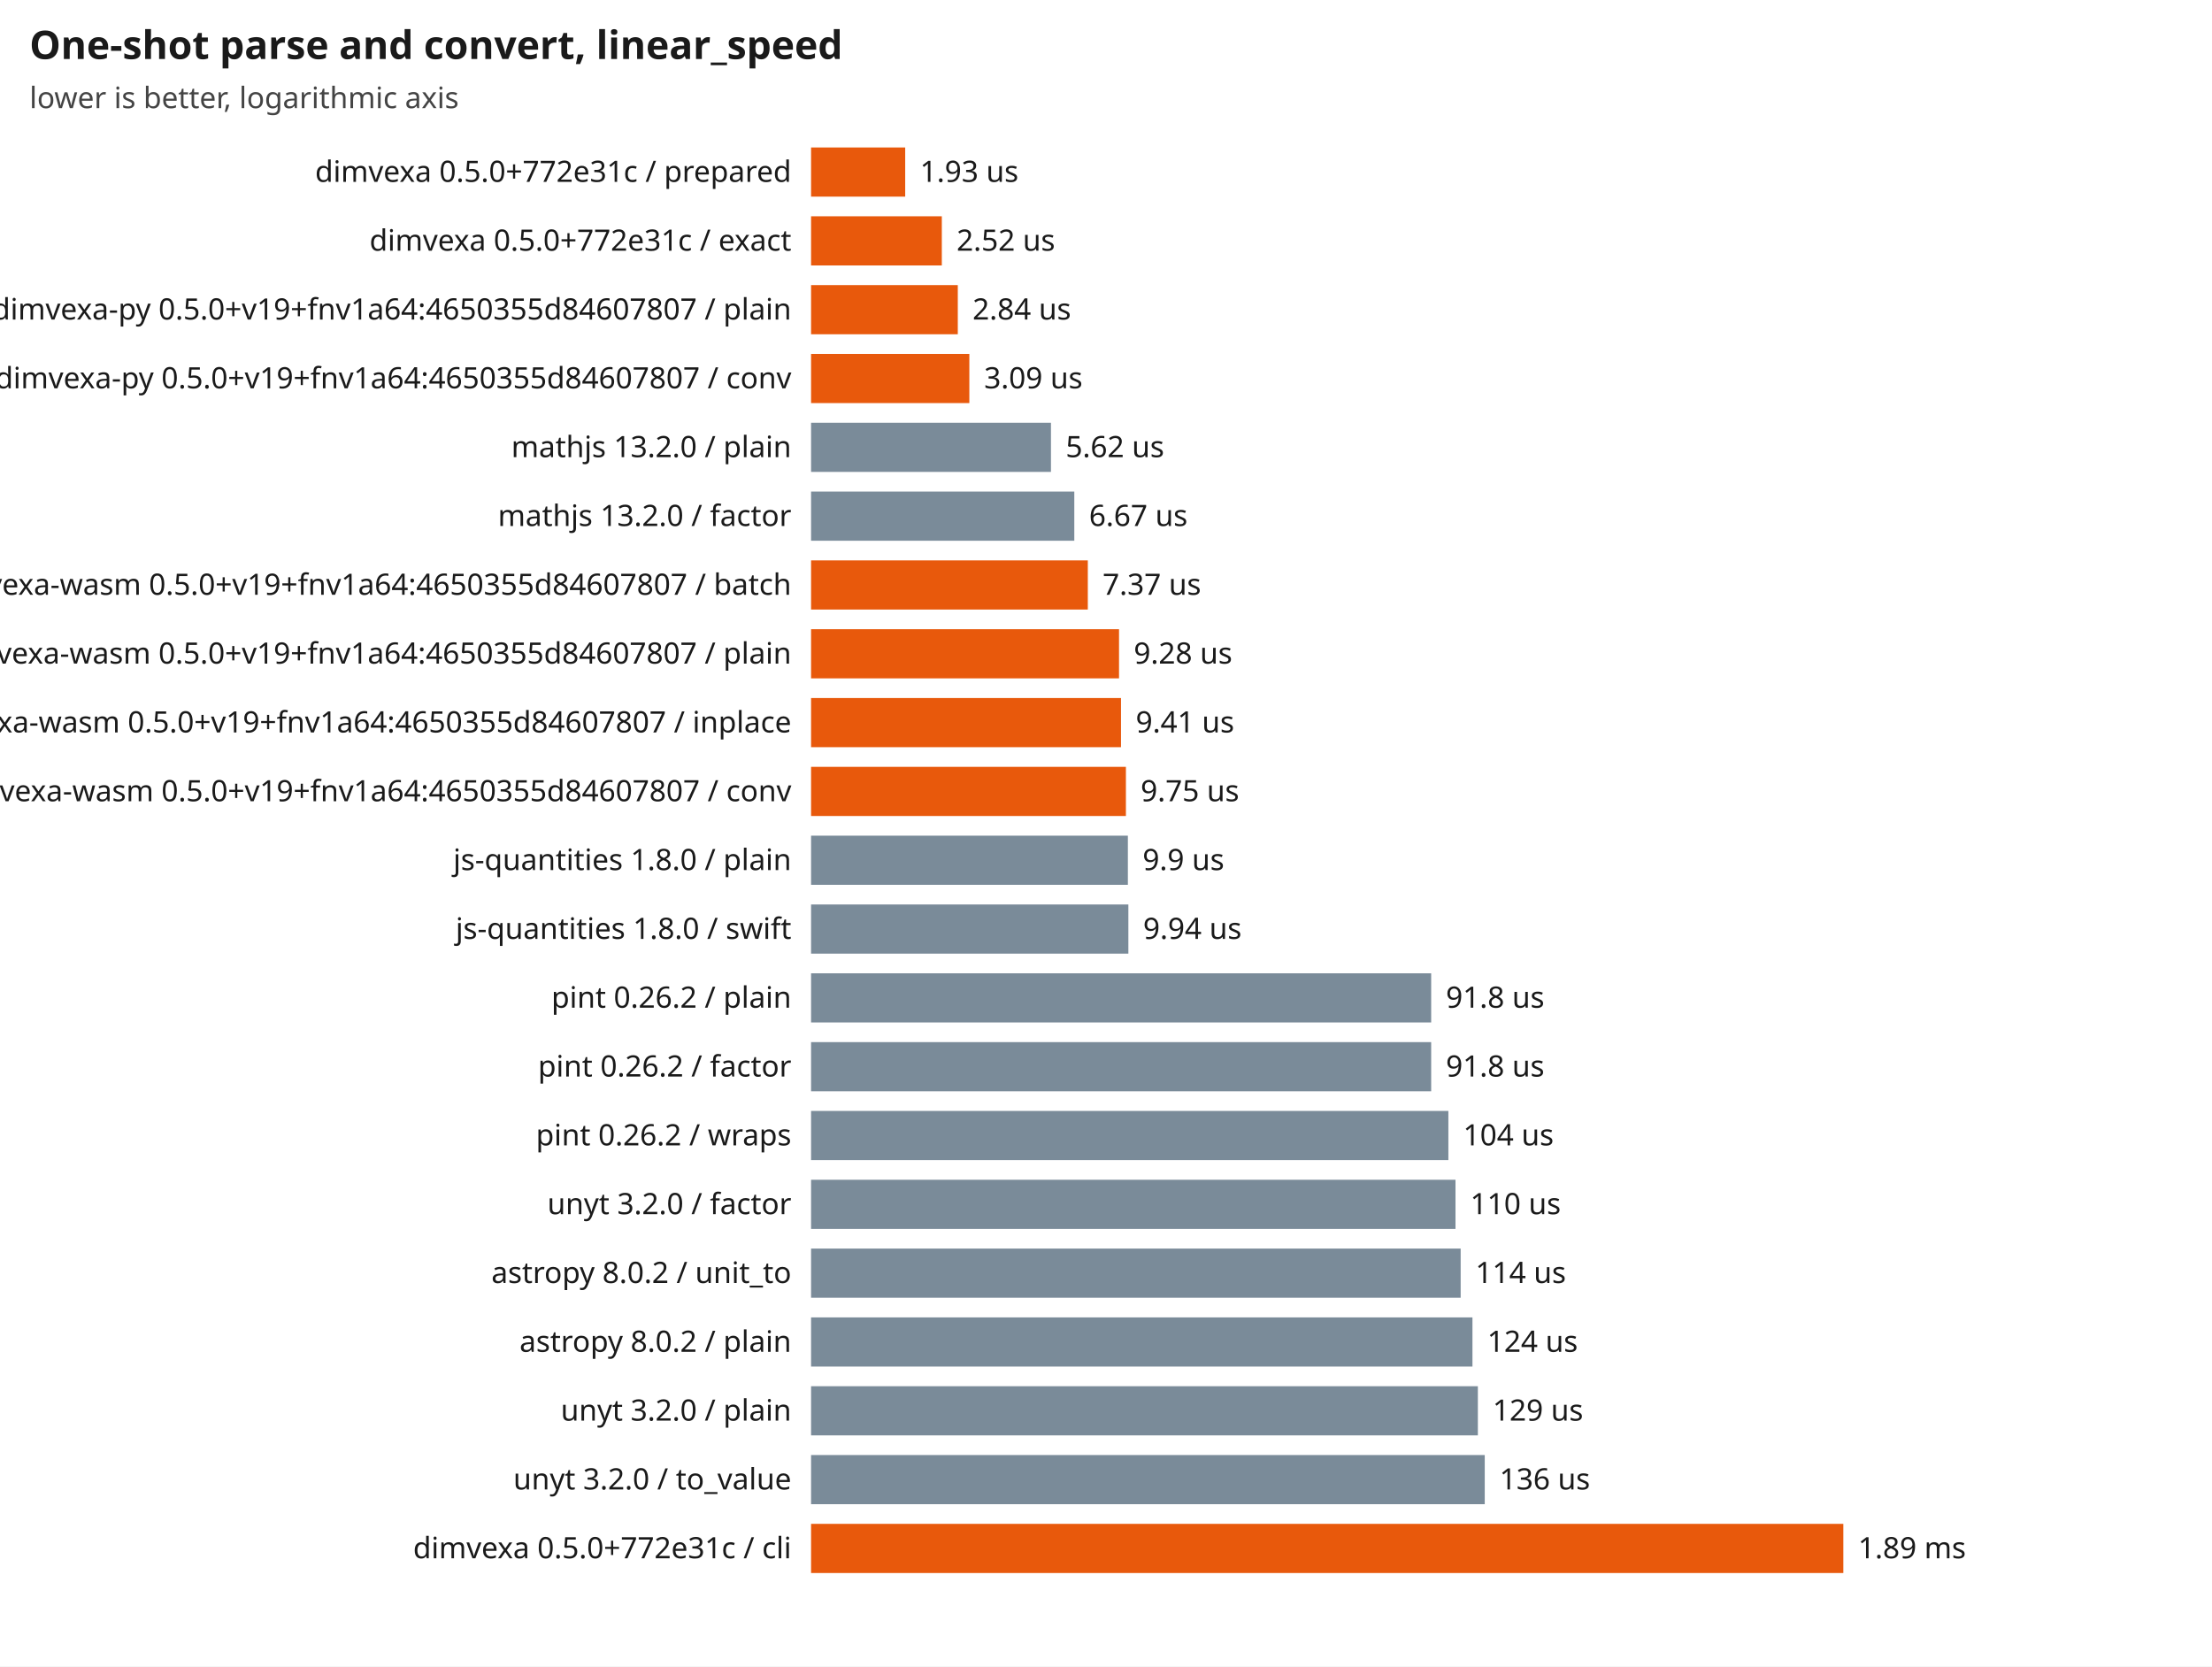
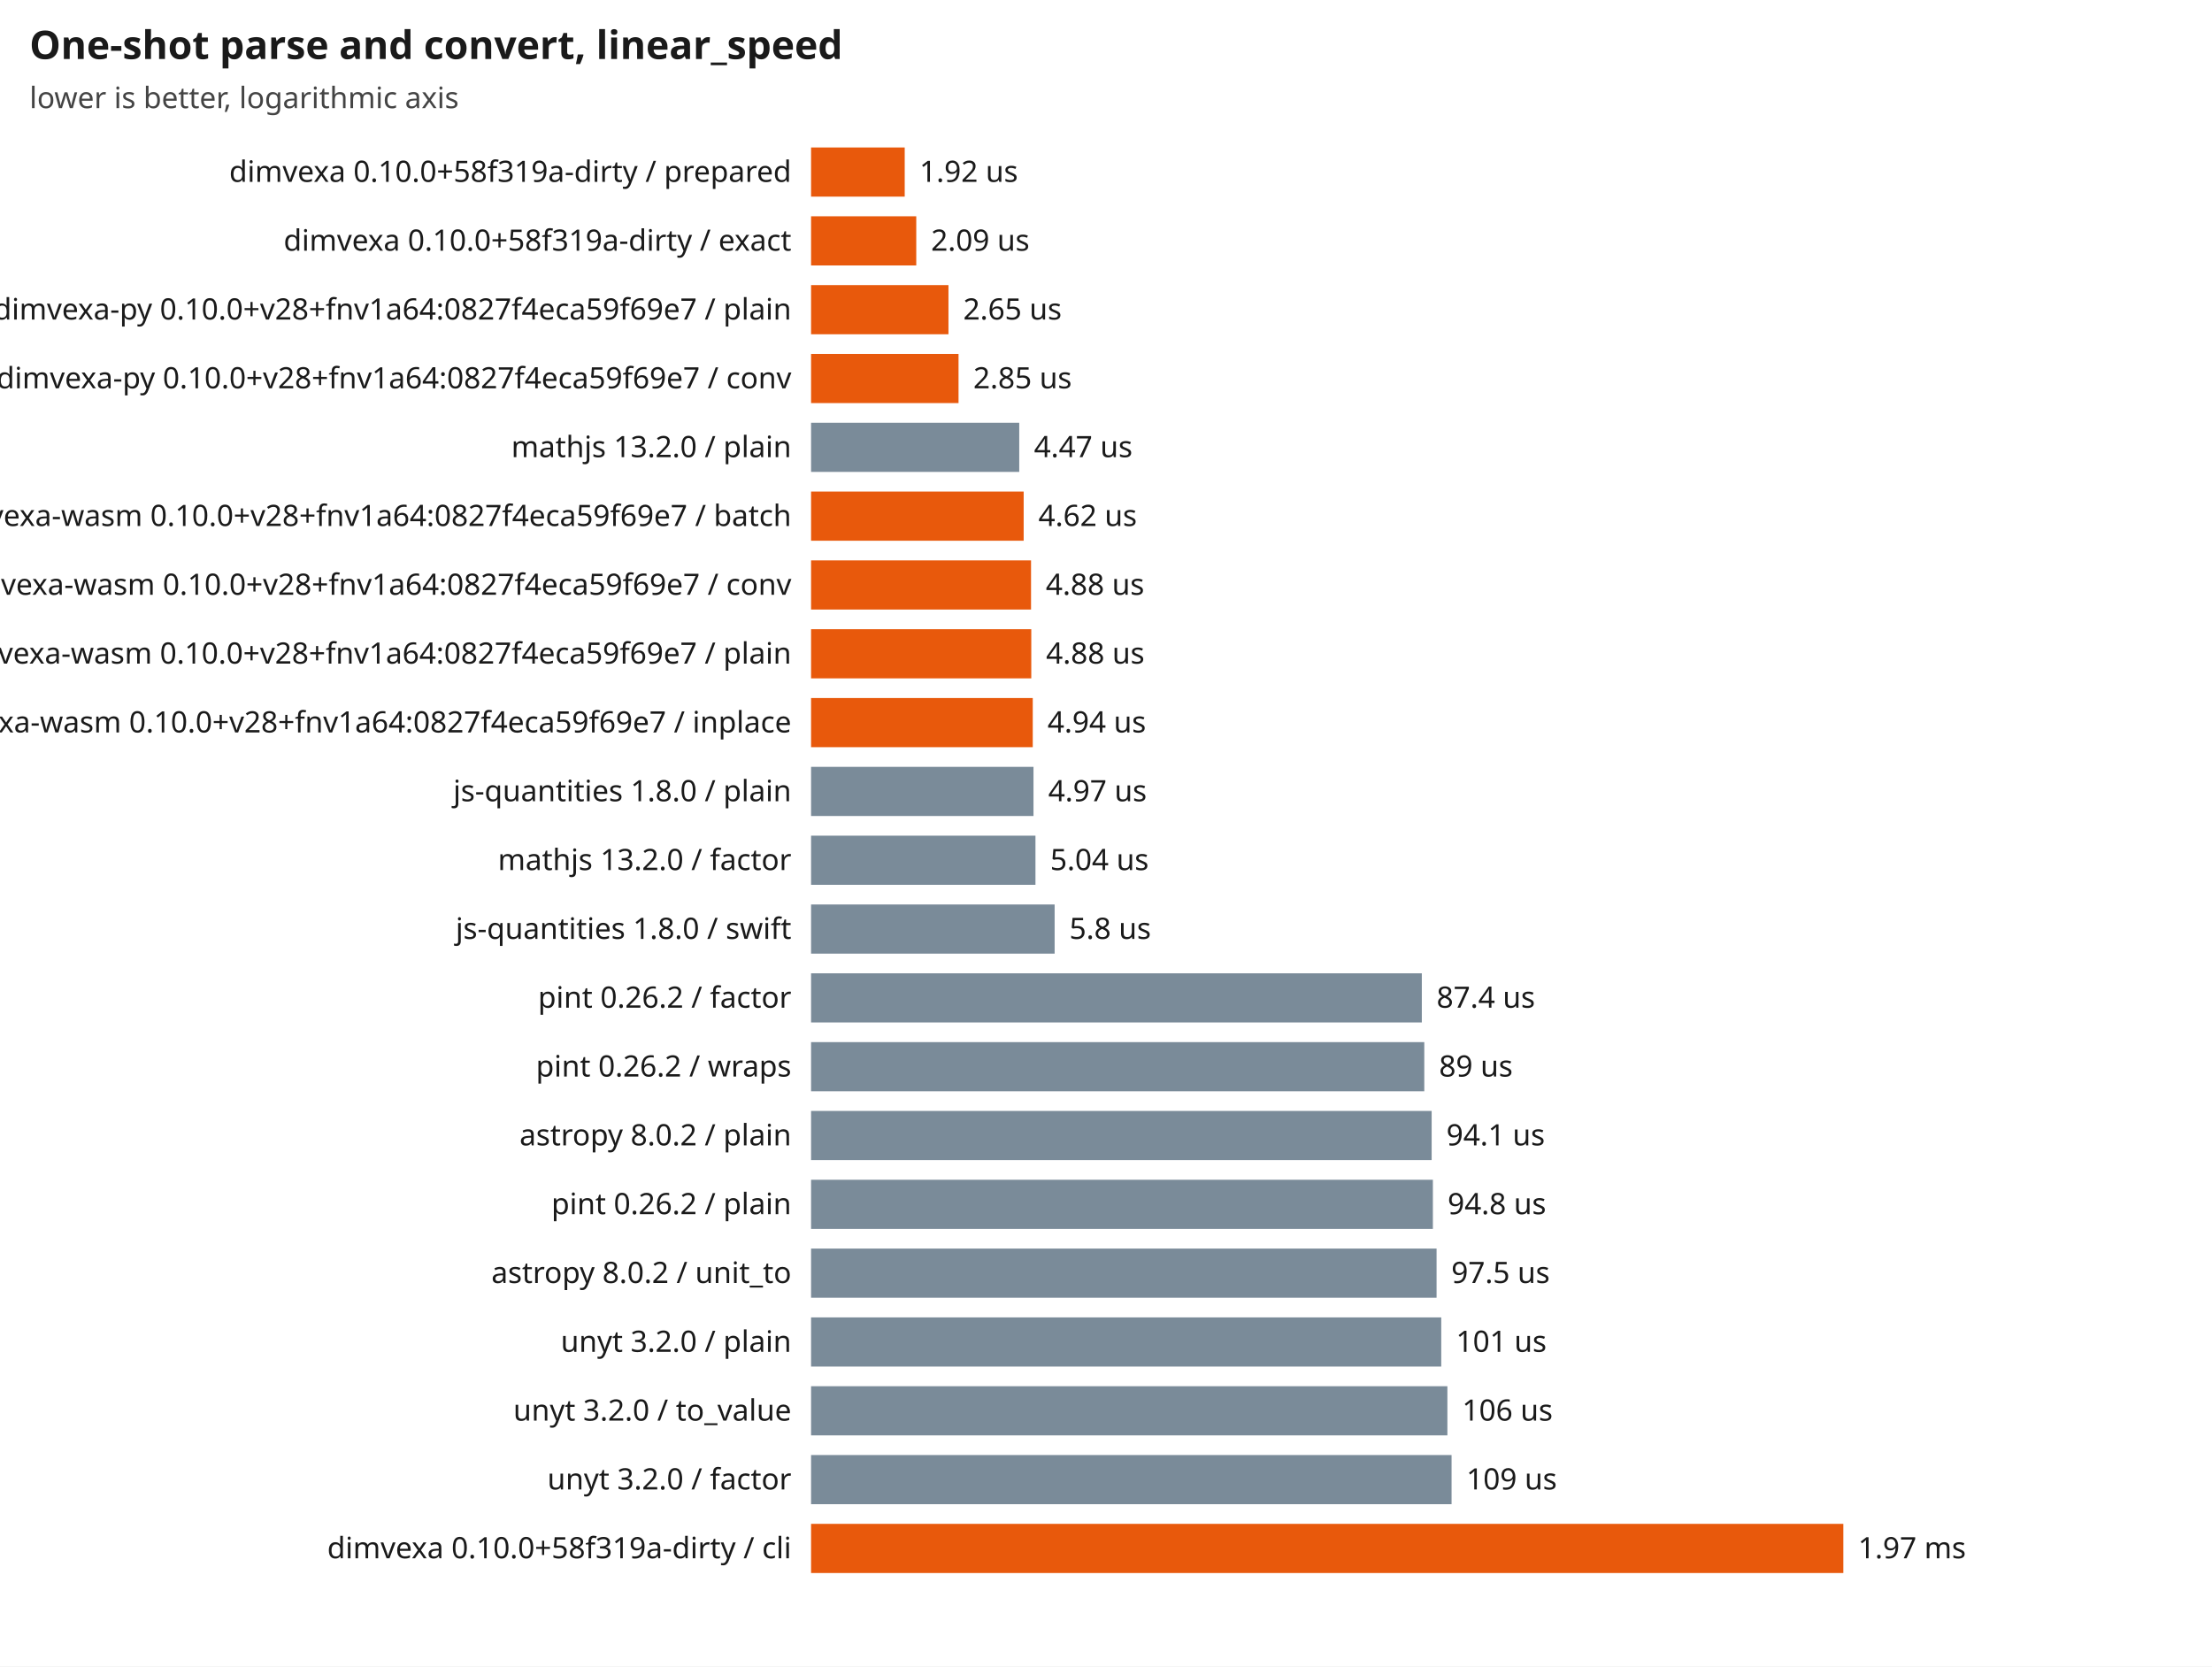
<svg xmlns="http://www.w3.org/2000/svg" width="900" height="678" viewBox="0 0 900 678" role="img" aria-label="One-shot parse and convert, linear_speed">
  <rect width="900" height="678" fill="#ffffff" />
  <text x="12" y="24" font-family="sans-serif" font-size="16" font-weight="bold" fill="#1a1a1a">One-shot parse and convert, linear_speed</text>
  <text x="12" y="44" font-family="sans-serif" font-size="12" fill="#444444">lower is better, logarithmic axis</text>
-   <text x="322" y="74" text-anchor="end" font-family="sans-serif" font-size="12" fill="#1a1a1a">dimvexa 0.5.0+772e31c / prepared</text>
-   <rect x="330" y="60" width="38.3" height="20" fill="#e8590c" />
-   <text x="374.3" y="74" font-family="sans-serif" font-size="12" fill="#1a1a1a">1.93 us</text>
-   <text x="322" y="102" text-anchor="end" font-family="sans-serif" font-size="12" fill="#1a1a1a">dimvexa 0.5.0+772e31c / exact</text>
-   <rect x="330" y="88" width="53.2" height="20" fill="#e8590c" />
-   <text x="389.2" y="102" font-family="sans-serif" font-size="12" fill="#1a1a1a">2.52 us</text>
-   <text x="322" y="130" text-anchor="end" font-family="sans-serif" font-size="12" fill="#1a1a1a">dimvexa-py 0.5.0+v19+fnv1a64:4650355d84607807 / plain</text>
-   <rect x="330" y="116" width="59.7" height="20" fill="#e8590c" />
-   <text x="395.7" y="130" font-family="sans-serif" font-size="12" fill="#1a1a1a">2.84 us</text>
-   <text x="322" y="158" text-anchor="end" font-family="sans-serif" font-size="12" fill="#1a1a1a">dimvexa-py 0.5.0+v19+fnv1a64:4650355d84607807 / conv</text>
-   <rect x="330" y="144" width="64.4" height="20" fill="#e8590c" />
-   <text x="400.4" y="158" font-family="sans-serif" font-size="12" fill="#1a1a1a">3.09 us</text>
+   <text x="322" y="74" text-anchor="end" font-family="sans-serif" font-size="12" fill="#1a1a1a">dimvexa 0.10.0+58f319a-dirty / prepared</text>
+   <rect x="330" y="60" width="38.1" height="20" fill="#e8590c" />
+   <text x="374.1" y="74" font-family="sans-serif" font-size="12" fill="#1a1a1a">1.92 us</text>
+   <text x="322" y="102" text-anchor="end" font-family="sans-serif" font-size="12" fill="#1a1a1a">dimvexa 0.10.0+58f319a-dirty / exact</text>
+   <rect x="330" y="88" width="42.8" height="20" fill="#e8590c" />
+   <text x="378.8" y="102" font-family="sans-serif" font-size="12" fill="#1a1a1a">2.09 us</text>
+   <text x="322" y="130" text-anchor="end" font-family="sans-serif" font-size="12" fill="#1a1a1a">dimvexa-py 0.10.0+v28+fnv1a64:0827f4eca59f69e7 / plain</text>
+   <rect x="330" y="116" width="55.9" height="20" fill="#e8590c" />
+   <text x="391.9" y="130" font-family="sans-serif" font-size="12" fill="#1a1a1a">2.65 us</text>
+   <text x="322" y="158" text-anchor="end" font-family="sans-serif" font-size="12" fill="#1a1a1a">dimvexa-py 0.10.0+v28+fnv1a64:0827f4eca59f69e7 / conv</text>
+   <rect x="330" y="144" width="60.0" height="20" fill="#e8590c" />
+   <text x="396.0" y="158" font-family="sans-serif" font-size="12" fill="#1a1a1a">2.85 us</text>
  <text x="322" y="186" text-anchor="end" font-family="sans-serif" font-size="12" fill="#1a1a1a">mathjs 13.2.0 / plain</text>
-   <rect x="330" y="172" width="97.6" height="20" fill="#7a8b99" />
-   <text x="433.6" y="186" font-family="sans-serif" font-size="12" fill="#1a1a1a">5.62 us</text>
-   <text x="322" y="214" text-anchor="end" font-family="sans-serif" font-size="12" fill="#1a1a1a">mathjs 13.2.0 / factor</text>
-   <rect x="330" y="200" width="107.1" height="20" fill="#7a8b99" />
-   <text x="443.1" y="214" font-family="sans-serif" font-size="12" fill="#1a1a1a">6.67 us</text>
-   <text x="322" y="242" text-anchor="end" font-family="sans-serif" font-size="12" fill="#1a1a1a">dimvexa-wasm 0.5.0+v19+fnv1a64:4650355d84607807 / batch</text>
-   <rect x="330" y="228" width="112.6" height="20" fill="#e8590c" />
-   <text x="448.6" y="242" font-family="sans-serif" font-size="12" fill="#1a1a1a">7.37 us</text>
-   <text x="322" y="270" text-anchor="end" font-family="sans-serif" font-size="12" fill="#1a1a1a">dimvexa-wasm 0.5.0+v19+fnv1a64:4650355d84607807 / plain</text>
-   <rect x="330" y="256" width="125.3" height="20" fill="#e8590c" />
-   <text x="461.3" y="270" font-family="sans-serif" font-size="12" fill="#1a1a1a">9.28 us</text>
-   <text x="322" y="298" text-anchor="end" font-family="sans-serif" font-size="12" fill="#1a1a1a">dimvexa-wasm 0.5.0+v19+fnv1a64:4650355d84607807 / inplace</text>
-   <rect x="330" y="284" width="126.1" height="20" fill="#e8590c" />
-   <text x="462.1" y="298" font-family="sans-serif" font-size="12" fill="#1a1a1a">9.41 us</text>
-   <text x="322" y="326" text-anchor="end" font-family="sans-serif" font-size="12" fill="#1a1a1a">dimvexa-wasm 0.5.0+v19+fnv1a64:4650355d84607807 / conv</text>
-   <rect x="330" y="312" width="128.1" height="20" fill="#e8590c" />
-   <text x="464.1" y="326" font-family="sans-serif" font-size="12" fill="#1a1a1a">9.75 us</text>
-   <text x="322" y="354" text-anchor="end" font-family="sans-serif" font-size="12" fill="#1a1a1a">js-quantities 1.8.0 / plain</text>
-   <rect x="330" y="340" width="128.9" height="20" fill="#7a8b99" />
-   <text x="464.9" y="354" font-family="sans-serif" font-size="12" fill="#1a1a1a">9.9 us</text>
+   <rect x="330" y="172" width="84.7" height="20" fill="#7a8b99" />
+   <text x="420.7" y="186" font-family="sans-serif" font-size="12" fill="#1a1a1a">4.47 us</text>
+   <text x="322" y="214" text-anchor="end" font-family="sans-serif" font-size="12" fill="#1a1a1a">dimvexa-wasm 0.10.0+v28+fnv1a64:0827f4eca59f69e7 / batch</text>
+   <rect x="330" y="200" width="86.5" height="20" fill="#e8590c" />
+   <text x="422.5" y="214" font-family="sans-serif" font-size="12" fill="#1a1a1a">4.62 us</text>
+   <text x="322" y="242" text-anchor="end" font-family="sans-serif" font-size="12" fill="#1a1a1a">dimvexa-wasm 0.10.0+v28+fnv1a64:0827f4eca59f69e7 / conv</text>
+   <rect x="330" y="228" width="89.5" height="20" fill="#e8590c" />
+   <text x="425.5" y="242" font-family="sans-serif" font-size="12" fill="#1a1a1a">4.88 us</text>
+   <text x="322" y="270" text-anchor="end" font-family="sans-serif" font-size="12" fill="#1a1a1a">dimvexa-wasm 0.10.0+v28+fnv1a64:0827f4eca59f69e7 / plain</text>
+   <rect x="330" y="256" width="89.6" height="20" fill="#e8590c" />
+   <text x="425.6" y="270" font-family="sans-serif" font-size="12" fill="#1a1a1a">4.88 us</text>
+   <text x="322" y="298" text-anchor="end" font-family="sans-serif" font-size="12" fill="#1a1a1a">dimvexa-wasm 0.10.0+v28+fnv1a64:0827f4eca59f69e7 / inplace</text>
+   <rect x="330" y="284" width="90.2" height="20" fill="#e8590c" />
+   <text x="426.2" y="298" font-family="sans-serif" font-size="12" fill="#1a1a1a">4.94 us</text>
+   <text x="322" y="326" text-anchor="end" font-family="sans-serif" font-size="12" fill="#1a1a1a">js-quantities 1.8.0 / plain</text>
+   <rect x="330" y="312" width="90.5" height="20" fill="#7a8b99" />
+   <text x="426.5" y="326" font-family="sans-serif" font-size="12" fill="#1a1a1a">4.97 us</text>
+   <text x="322" y="354" text-anchor="end" font-family="sans-serif" font-size="12" fill="#1a1a1a">mathjs 13.2.0 / factor</text>
+   <rect x="330" y="340" width="91.3" height="20" fill="#7a8b99" />
+   <text x="427.3" y="354" font-family="sans-serif" font-size="12" fill="#1a1a1a">5.04 us</text>
  <text x="322" y="382" text-anchor="end" font-family="sans-serif" font-size="12" fill="#1a1a1a">js-quantities 1.8.0 / swift</text>
-   <rect x="330" y="368" width="129.1" height="20" fill="#7a8b99" />
-   <text x="465.1" y="382" font-family="sans-serif" font-size="12" fill="#1a1a1a">9.94 us</text>
-   <text x="322" y="410" text-anchor="end" font-family="sans-serif" font-size="12" fill="#1a1a1a">pint 0.26.2 / plain</text>
-   <rect x="330" y="396" width="252.3" height="20" fill="#7a8b99" />
-   <text x="588.3" y="410" font-family="sans-serif" font-size="12" fill="#1a1a1a">91.8 us</text>
-   <text x="322" y="438" text-anchor="end" font-family="sans-serif" font-size="12" fill="#1a1a1a">pint 0.26.2 / factor</text>
-   <rect x="330" y="424" width="252.3" height="20" fill="#7a8b99" />
-   <text x="588.3" y="438" font-family="sans-serif" font-size="12" fill="#1a1a1a">91.8 us</text>
-   <text x="322" y="466" text-anchor="end" font-family="sans-serif" font-size="12" fill="#1a1a1a">pint 0.26.2 / wraps</text>
-   <rect x="330" y="452" width="259.3" height="20" fill="#7a8b99" />
-   <text x="595.3" y="466" font-family="sans-serif" font-size="12" fill="#1a1a1a">104 us</text>
-   <text x="322" y="494" text-anchor="end" font-family="sans-serif" font-size="12" fill="#1a1a1a">unyt 3.2.0 / factor</text>
-   <rect x="330" y="480" width="262.2" height="20" fill="#7a8b99" />
-   <text x="598.2" y="494" font-family="sans-serif" font-size="12" fill="#1a1a1a">110 us</text>
+   <rect x="330" y="368" width="99.1" height="20" fill="#7a8b99" />
+   <text x="435.1" y="382" font-family="sans-serif" font-size="12" fill="#1a1a1a">5.8 us</text>
+   <text x="322" y="410" text-anchor="end" font-family="sans-serif" font-size="12" fill="#1a1a1a">pint 0.26.2 / factor</text>
+   <rect x="330" y="396" width="248.5" height="20" fill="#7a8b99" />
+   <text x="584.5" y="410" font-family="sans-serif" font-size="12" fill="#1a1a1a">87.4 us</text>
+   <text x="322" y="438" text-anchor="end" font-family="sans-serif" font-size="12" fill="#1a1a1a">pint 0.26.2 / wraps</text>
+   <rect x="330" y="424" width="249.5" height="20" fill="#7a8b99" />
+   <text x="585.5" y="438" font-family="sans-serif" font-size="12" fill="#1a1a1a">89 us</text>
+   <text x="322" y="466" text-anchor="end" font-family="sans-serif" font-size="12" fill="#1a1a1a">astropy 8.0.2 / plain</text>
+   <rect x="330" y="452" width="252.5" height="20" fill="#7a8b99" />
+   <text x="588.5" y="466" font-family="sans-serif" font-size="12" fill="#1a1a1a">94.1 us</text>
+   <text x="322" y="494" text-anchor="end" font-family="sans-serif" font-size="12" fill="#1a1a1a">pint 0.26.2 / plain</text>
+   <rect x="330" y="480" width="253.0" height="20" fill="#7a8b99" />
+   <text x="589.0" y="494" font-family="sans-serif" font-size="12" fill="#1a1a1a">94.8 us</text>
  <text x="322" y="522" text-anchor="end" font-family="sans-serif" font-size="12" fill="#1a1a1a">astropy 8.0.2 / unit_to</text>
-   <rect x="330" y="508" width="264.3" height="20" fill="#7a8b99" />
-   <text x="600.3" y="522" font-family="sans-serif" font-size="12" fill="#1a1a1a">114 us</text>
-   <text x="322" y="550" text-anchor="end" font-family="sans-serif" font-size="12" fill="#1a1a1a">astropy 8.0.2 / plain</text>
-   <rect x="330" y="536" width="269.1" height="20" fill="#7a8b99" />
-   <text x="605.1" y="550" font-family="sans-serif" font-size="12" fill="#1a1a1a">124 us</text>
-   <text x="322" y="578" text-anchor="end" font-family="sans-serif" font-size="12" fill="#1a1a1a">unyt 3.2.0 / plain</text>
-   <rect x="330" y="564" width="271.3" height="20" fill="#7a8b99" />
-   <text x="607.3" y="578" font-family="sans-serif" font-size="12" fill="#1a1a1a">129 us</text>
-   <text x="322" y="606" text-anchor="end" font-family="sans-serif" font-size="12" fill="#1a1a1a">unyt 3.2.0 / to_value</text>
-   <rect x="330" y="592" width="274.1" height="20" fill="#7a8b99" />
-   <text x="610.1" y="606" font-family="sans-serif" font-size="12" fill="#1a1a1a">136 us</text>
-   <text x="322" y="634" text-anchor="end" font-family="sans-serif" font-size="12" fill="#1a1a1a">dimvexa 0.5.0+772e31c / cli</text>
+   <rect x="330" y="508" width="254.5" height="20" fill="#7a8b99" />
+   <text x="590.5" y="522" font-family="sans-serif" font-size="12" fill="#1a1a1a">97.5 us</text>
+   <text x="322" y="550" text-anchor="end" font-family="sans-serif" font-size="12" fill="#1a1a1a">unyt 3.2.0 / plain</text>
+   <rect x="330" y="536" width="256.4" height="20" fill="#7a8b99" />
+   <text x="592.4" y="550" font-family="sans-serif" font-size="12" fill="#1a1a1a">101 us</text>
+   <text x="322" y="578" text-anchor="end" font-family="sans-serif" font-size="12" fill="#1a1a1a">unyt 3.2.0 / to_value</text>
+   <rect x="330" y="564" width="258.9" height="20" fill="#7a8b99" />
+   <text x="594.9" y="578" font-family="sans-serif" font-size="12" fill="#1a1a1a">106 us</text>
+   <text x="322" y="606" text-anchor="end" font-family="sans-serif" font-size="12" fill="#1a1a1a">unyt 3.2.0 / factor</text>
+   <rect x="330" y="592" width="260.6" height="20" fill="#7a8b99" />
+   <text x="596.6" y="606" font-family="sans-serif" font-size="12" fill="#1a1a1a">109 us</text>
+   <text x="322" y="634" text-anchor="end" font-family="sans-serif" font-size="12" fill="#1a1a1a">dimvexa 0.10.0+58f319a-dirty / cli</text>
  <rect x="330" y="620" width="420.0" height="20" fill="#e8590c" />
-   <text x="756.0" y="634" font-family="sans-serif" font-size="12" fill="#1a1a1a">1.89 ms</text>
+   <text x="756.0" y="634" font-family="sans-serif" font-size="12" fill="#1a1a1a">1.97 ms</text>
</svg>
